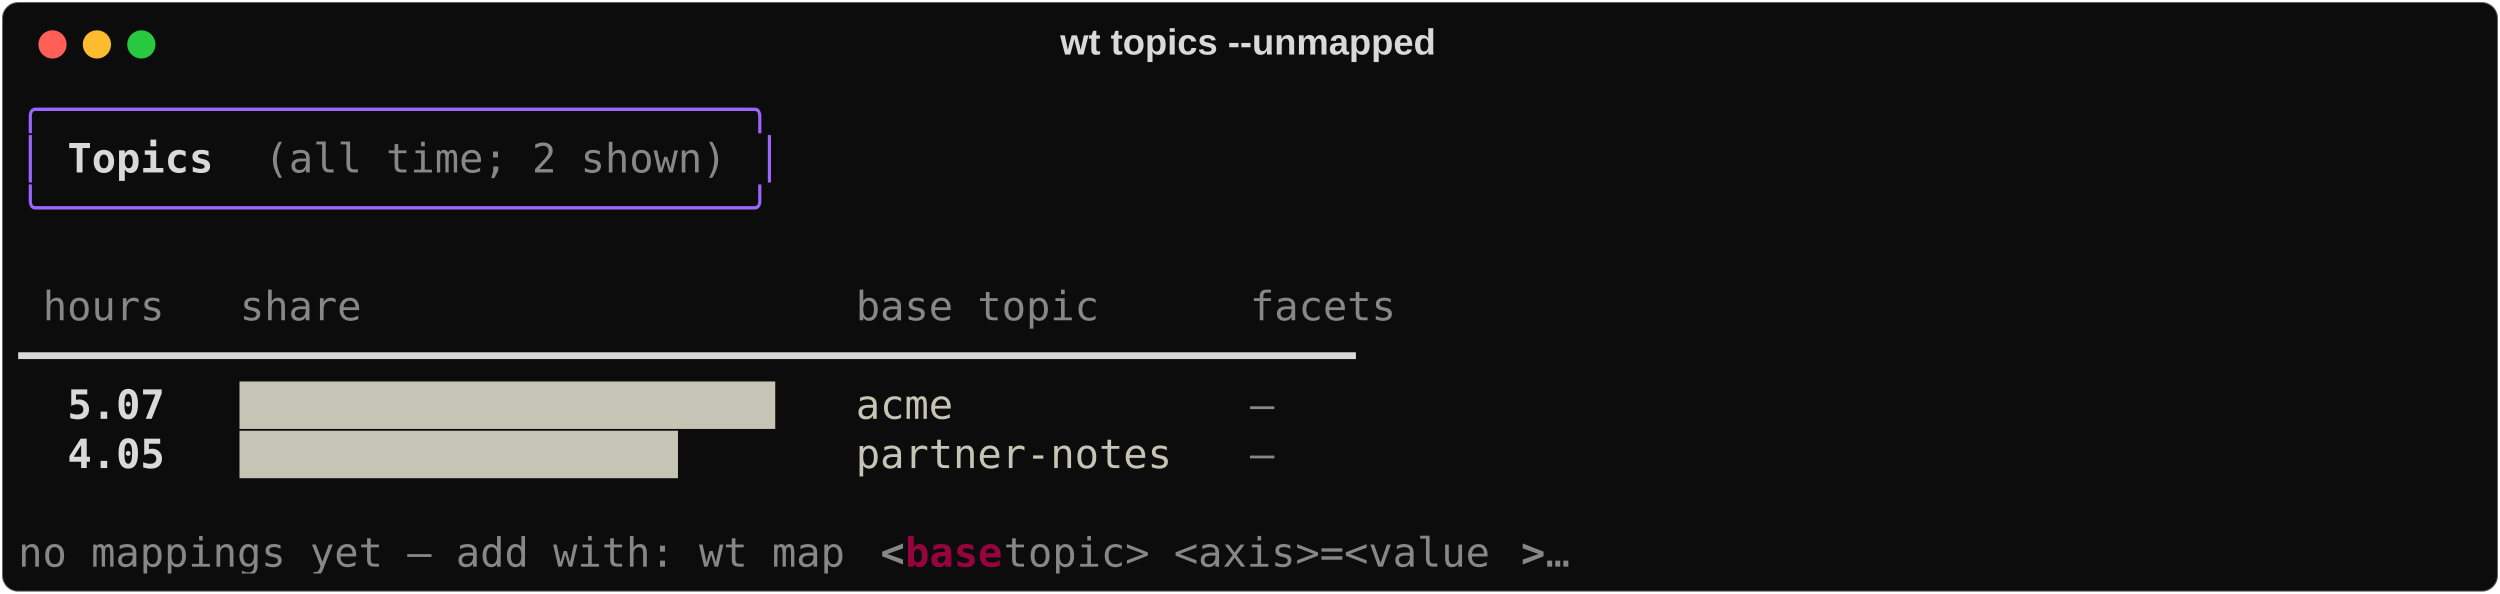
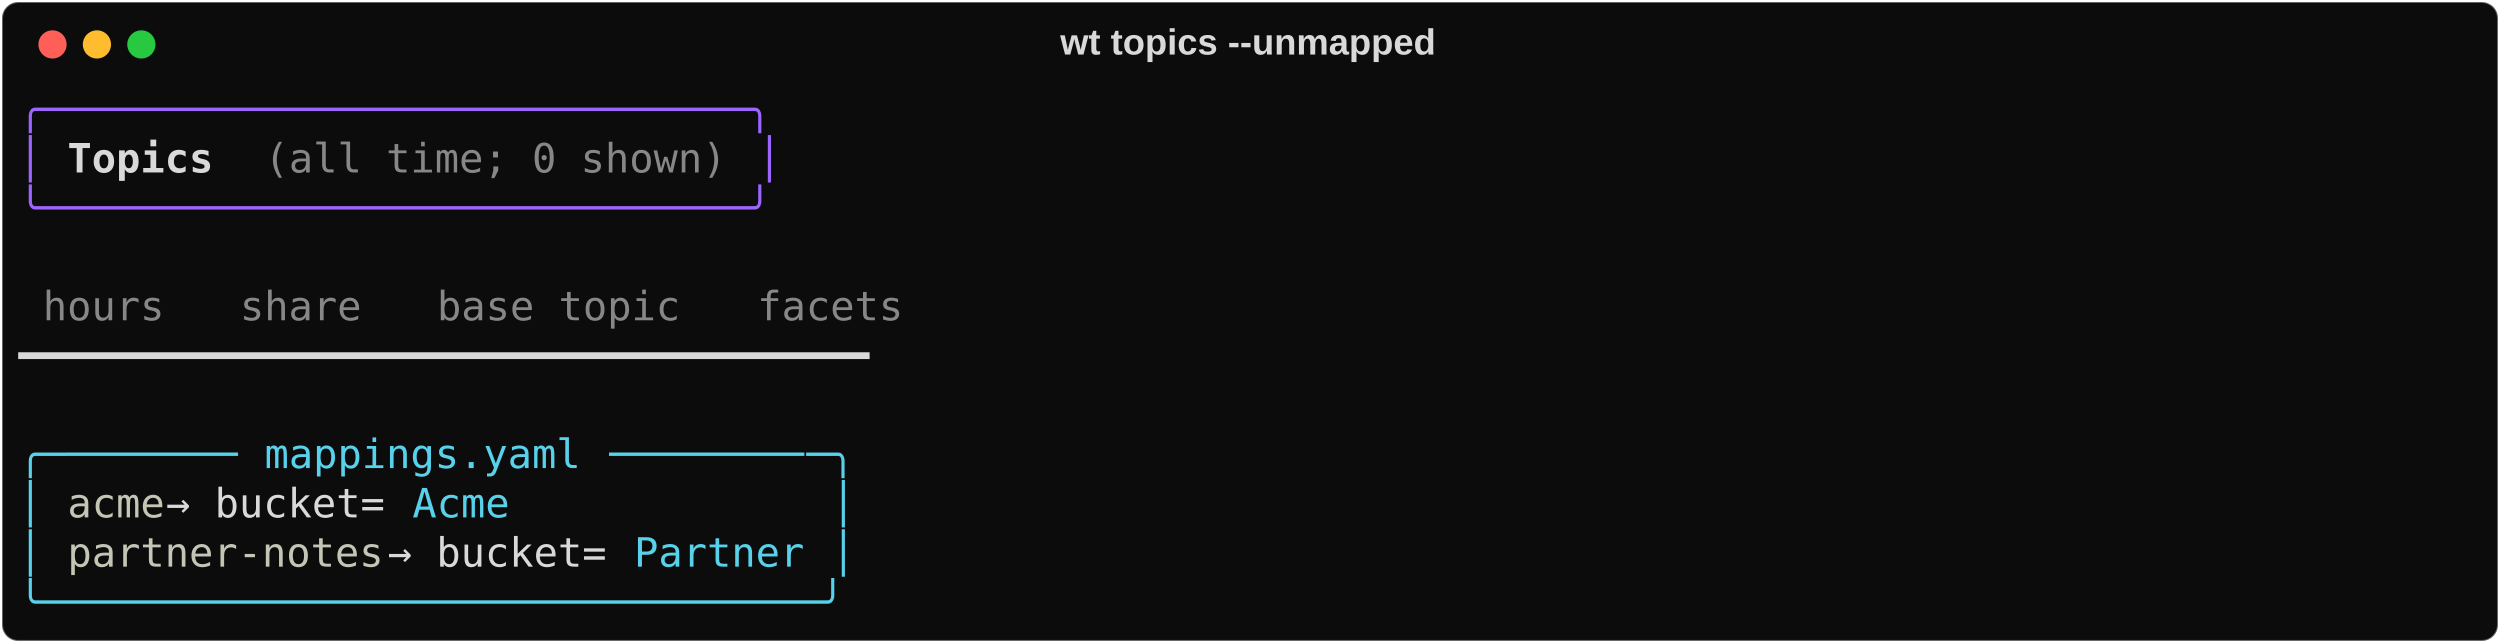
- <svg xmlns="http://www.w3.org/2000/svg" class="rich-terminal" viewBox="0 0 1238 294.0">
+ <svg xmlns="http://www.w3.org/2000/svg" class="rich-terminal" viewBox="0 0 1238 318.4">
  <style>

    @font-face {
        font-family: "Fira Code";
        src: local("FiraCode-Regular"),
                url("https://cdnjs.cloudflare.com/ajax/libs/firacode/6.2.0/woff2/FiraCode-Regular.woff2") format("woff2"),
                url("https://cdnjs.cloudflare.com/ajax/libs/firacode/6.2.0/woff/FiraCode-Regular.woff") format("woff");
        font-style: normal;
        font-weight: 400;
    }
    @font-face {
        font-family: "Fira Code";
        src: local("FiraCode-Bold"),
                url("https://cdnjs.cloudflare.com/ajax/libs/firacode/6.2.0/woff2/FiraCode-Bold.woff2") format("woff2"),
                url("https://cdnjs.cloudflare.com/ajax/libs/firacode/6.2.0/woff/FiraCode-Bold.woff") format("woff");
        font-style: bold;
        font-weight: 700;
    }

-     .terminal-647191824-matrix {
+     .terminal-4185277595-matrix {
        font-family: Fira Code, monospace;
        font-size: 20px;
        line-height: 24.4px;
        font-variant-east-asian: full-width;
    }

-     .terminal-647191824-title {
+     .terminal-4185277595-title {
        font-size: 18px;
        font-weight: bold;
        font-family: arial;
    }

-     .terminal-647191824-r1 { fill: #9d65ff }
- .terminal-647191824-r2 { fill: #d9d9d9 }
- .terminal-647191824-r3 { fill: #d9d9d9;font-weight: bold }
- .terminal-647191824-r4 { fill: #878787 }
- .terminal-647191824-r5 { fill: #c4c5b5 }
- .terminal-647191824-r6 { fill: #878787;font-weight: bold }
- .terminal-647191824-r7 { fill: #97043d;font-weight: bold }
+     .terminal-4185277595-r1 { fill: #9d65ff }
+ .terminal-4185277595-r2 { fill: #d9d9d9 }
+ .terminal-4185277595-r3 { fill: #d9d9d9;font-weight: bold }
+ .terminal-4185277595-r4 { fill: #878787 }
+ .terminal-4185277595-r5 { fill: #58d1eb }
+ .terminal-4185277595-r6 { fill: #c4c5b5 }
    </style>
  <defs>
-     <clipPath id="terminal-647191824-clip-terminal">
-       <rect x="0" y="0" width="1219.0" height="243.0" />
+     <clipPath id="terminal-4185277595-clip-terminal">
+       <rect x="0" y="0" width="1219.0" height="267.4" />
    </clipPath>
-     <clipPath id="terminal-647191824-line-0">
+     <clipPath id="terminal-4185277595-line-0">
      <rect x="0" y="1.5" width="1220" height="24.65" />
    </clipPath>
-     <clipPath id="terminal-647191824-line-1">
+     <clipPath id="terminal-4185277595-line-1">
      <rect x="0" y="25.9" width="1220" height="24.65" />
    </clipPath>
-     <clipPath id="terminal-647191824-line-2">
+     <clipPath id="terminal-4185277595-line-2">
      <rect x="0" y="50.3" width="1220" height="24.65" />
    </clipPath>
-     <clipPath id="terminal-647191824-line-3">
+     <clipPath id="terminal-4185277595-line-3">
      <rect x="0" y="74.7" width="1220" height="24.65" />
    </clipPath>
-     <clipPath id="terminal-647191824-line-4">
+     <clipPath id="terminal-4185277595-line-4">
      <rect x="0" y="99.1" width="1220" height="24.65" />
    </clipPath>
-     <clipPath id="terminal-647191824-line-5">
+     <clipPath id="terminal-4185277595-line-5">
      <rect x="0" y="123.5" width="1220" height="24.65" />
    </clipPath>
-     <clipPath id="terminal-647191824-line-6">
+     <clipPath id="terminal-4185277595-line-6">
      <rect x="0" y="147.9" width="1220" height="24.65" />
    </clipPath>
-     <clipPath id="terminal-647191824-line-7">
+     <clipPath id="terminal-4185277595-line-7">
      <rect x="0" y="172.3" width="1220" height="24.65" />
    </clipPath>
-     <clipPath id="terminal-647191824-line-8">
+     <clipPath id="terminal-4185277595-line-8">
      <rect x="0" y="196.7" width="1220" height="24.65" />
    </clipPath>
+     <clipPath id="terminal-4185277595-line-9">
+       <rect x="0" y="221.1" width="1220" height="24.65" />
+     </clipPath>
  </defs>
-   <rect fill="#0c0c0c" stroke="rgba(255,255,255,0.35)" stroke-width="1" x="1" y="1" width="1236" height="292" rx="8" />
-   <text class="terminal-647191824-title" fill="#d9d9d9" text-anchor="middle" x="618" y="27">wt topics --unmapped</text>
+   <rect fill="#0c0c0c" stroke="rgba(255,255,255,0.35)" stroke-width="1" x="1" y="1" width="1236" height="316.4" rx="8" />
+   <text class="terminal-4185277595-title" fill="#d9d9d9" text-anchor="middle" x="618" y="27">wt topics --unmapped</text>
  <g transform="translate(26,22)">
    <circle cx="0" cy="0" r="7" fill="#ff5f57" />
    <circle cx="22" cy="0" r="7" fill="#febc2e" />
    <circle cx="44" cy="0" r="7" fill="#28c840" />
  </g>
-   <g transform="translate(9, 41)" clip-path="url(#terminal-647191824-clip-terminal)">
-     <g class="terminal-647191824-matrix">
-       <text class="terminal-647191824-r1" x="0" y="20" textLength="378.2" clip-path="url(#terminal-647191824-line-0)">╭─────────────────────────────╮</text>
-       <text class="terminal-647191824-r2" x="1220" y="20" textLength="12.2" clip-path="url(#terminal-647191824-line-0)">
+   <g transform="translate(9, 41)" clip-path="url(#terminal-4185277595-clip-terminal)">
+     <g class="terminal-4185277595-matrix">
+       <text class="terminal-4185277595-r1" x="0" y="20" textLength="378.2" clip-path="url(#terminal-4185277595-line-0)">╭─────────────────────────────╮</text>
+       <text class="terminal-4185277595-r2" x="1220" y="20" textLength="12.2" clip-path="url(#terminal-4185277595-line-0)">
</text>
-       <text class="terminal-647191824-r1" x="0" y="44.4" textLength="12.2" clip-path="url(#terminal-647191824-line-1)">│</text>
-       <text class="terminal-647191824-r3" x="24.4" y="44.4" textLength="73.2" clip-path="url(#terminal-647191824-line-1)">Topics</text>
-       <text class="terminal-647191824-r4" x="122" y="44.4" textLength="231.8" clip-path="url(#terminal-647191824-line-1)">(all time; 2 shown)</text>
-       <text class="terminal-647191824-r1" x="366" y="44.4" textLength="12.2" clip-path="url(#terminal-647191824-line-1)">│</text>
-       <text class="terminal-647191824-r2" x="1220" y="44.4" textLength="12.2" clip-path="url(#terminal-647191824-line-1)">
+       <text class="terminal-4185277595-r1" x="0" y="44.4" textLength="12.2" clip-path="url(#terminal-4185277595-line-1)">│</text>
+       <text class="terminal-4185277595-r3" x="24.4" y="44.4" textLength="73.2" clip-path="url(#terminal-4185277595-line-1)">Topics</text>
+       <text class="terminal-4185277595-r4" x="122" y="44.4" textLength="231.8" clip-path="url(#terminal-4185277595-line-1)">(all time; 0 shown)</text>
+       <text class="terminal-4185277595-r1" x="366" y="44.4" textLength="12.2" clip-path="url(#terminal-4185277595-line-1)">│</text>
+       <text class="terminal-4185277595-r2" x="1220" y="44.4" textLength="12.2" clip-path="url(#terminal-4185277595-line-1)">
</text>
-       <text class="terminal-647191824-r1" x="0" y="68.8" textLength="378.2" clip-path="url(#terminal-647191824-line-2)">╰─────────────────────────────╯</text>
-       <text class="terminal-647191824-r2" x="1220" y="68.8" textLength="12.2" clip-path="url(#terminal-647191824-line-2)">
+       <text class="terminal-4185277595-r1" x="0" y="68.8" textLength="378.2" clip-path="url(#terminal-4185277595-line-2)">╰─────────────────────────────╯</text>
+       <text class="terminal-4185277595-r2" x="1220" y="68.8" textLength="12.2" clip-path="url(#terminal-4185277595-line-2)">
</text>
-       <text class="terminal-647191824-r2" x="1220" y="93.2" textLength="12.2" clip-path="url(#terminal-647191824-line-3)">
+       <text class="terminal-4185277595-r2" x="1220" y="93.2" textLength="12.2" clip-path="url(#terminal-4185277595-line-3)">
</text>
-       <text class="terminal-647191824-r4" x="12.2" y="117.6" textLength="61" clip-path="url(#terminal-647191824-line-4)">hours</text>
-       <text class="terminal-647191824-r4" x="109.8" y="117.6" textLength="268.4" clip-path="url(#terminal-647191824-line-4)">share                 </text>
-       <text class="terminal-647191824-r4" x="414.8" y="117.6" textLength="158.6" clip-path="url(#terminal-647191824-line-4)">base topic   </text>
-       <text class="terminal-647191824-r4" x="610" y="117.6" textLength="73.2" clip-path="url(#terminal-647191824-line-4)">facets</text>
-       <text class="terminal-647191824-r2" x="1220" y="117.6" textLength="12.2" clip-path="url(#terminal-647191824-line-4)">
+       <text class="terminal-4185277595-r4" x="12.2" y="117.6" textLength="61" clip-path="url(#terminal-4185277595-line-4)">hours</text>
+       <text class="terminal-4185277595-r4" x="109.8" y="117.6" textLength="61" clip-path="url(#terminal-4185277595-line-4)">share</text>
+       <text class="terminal-4185277595-r4" x="207.4" y="117.6" textLength="122" clip-path="url(#terminal-4185277595-line-4)">base topic</text>
+       <text class="terminal-4185277595-r4" x="366" y="117.6" textLength="73.2" clip-path="url(#terminal-4185277595-line-4)">facets</text>
+       <text class="terminal-4185277595-r2" x="1220" y="117.6" textLength="12.2" clip-path="url(#terminal-4185277595-line-4)">
</text>
-       <text class="terminal-647191824-r2" x="0" y="142" textLength="695.4" clip-path="url(#terminal-647191824-line-5)"> ━━━━━━━━━━━━━━━━━━━━━━━━━━━━━━━━━━━━━━━━━━━━━━━━━━━━━━━ </text>
-       <text class="terminal-647191824-r2" x="1220" y="142" textLength="12.2" clip-path="url(#terminal-647191824-line-5)">
+       <text class="terminal-4185277595-r2" x="0" y="142" textLength="451.4" clip-path="url(#terminal-4185277595-line-5)"> ━━━━━━━━━━━━━━━━━━━━━━━━━━━━━━━━━━━ </text>
+       <text class="terminal-4185277595-r2" x="1220" y="142" textLength="12.2" clip-path="url(#terminal-4185277595-line-5)">
</text>
-       <text class="terminal-647191824-r3" x="24.4" y="166.4" textLength="48.8" clip-path="url(#terminal-647191824-line-6)">5.07</text>
-       <text class="terminal-647191824-r5" x="109.8" y="166.4" textLength="268.4" clip-path="url(#terminal-647191824-line-6)">██████████████████████</text>
-       <text class="terminal-647191824-r5" x="414.8" y="166.4" textLength="48.8" clip-path="url(#terminal-647191824-line-6)">acme</text>
-       <text class="terminal-647191824-r4" x="610" y="166.4" textLength="12.2" clip-path="url(#terminal-647191824-line-6)">—</text>
-       <text class="terminal-647191824-r2" x="1220" y="166.4" textLength="12.2" clip-path="url(#terminal-647191824-line-6)">
+       <text class="terminal-4185277595-r2" x="1220" y="166.4" textLength="12.2" clip-path="url(#terminal-4185277595-line-6)">
</text>
-       <text class="terminal-647191824-r3" x="24.4" y="190.8" textLength="48.8" clip-path="url(#terminal-647191824-line-7)">4.05</text>
-       <text class="terminal-647191824-r5" x="109.8" y="190.8" textLength="219.6" clip-path="url(#terminal-647191824-line-7)">██████████████████</text>
-       <text class="terminal-647191824-r5" x="414.8" y="190.8" textLength="158.6" clip-path="url(#terminal-647191824-line-7)">partner-notes</text>
-       <text class="terminal-647191824-r4" x="610" y="190.8" textLength="12.2" clip-path="url(#terminal-647191824-line-7)">—</text>
-       <text class="terminal-647191824-r2" x="1220" y="190.8" textLength="12.2" clip-path="url(#terminal-647191824-line-7)">
+       <text class="terminal-4185277595-r5" x="0" y="190.8" textLength="24.4" clip-path="url(#terminal-4185277595-line-7)">╭─</text>
+       <text class="terminal-4185277595-r5" x="24.4" y="190.8" textLength="85.4" clip-path="url(#terminal-4185277595-line-7)">───────</text>
+       <text class="terminal-4185277595-r5" x="122" y="190.8" textLength="158.6" clip-path="url(#terminal-4185277595-line-7)">mappings.yaml</text>
+       <text class="terminal-4185277595-r5" x="292.8" y="190.8" textLength="97.6" clip-path="url(#terminal-4185277595-line-7)">────────</text>
+       <text class="terminal-4185277595-r5" x="390.4" y="190.8" textLength="24.4" clip-path="url(#terminal-4185277595-line-7)">─╮</text>
+       <text class="terminal-4185277595-r2" x="1220" y="190.8" textLength="12.2" clip-path="url(#terminal-4185277595-line-7)">
</text>
-       <text class="terminal-647191824-r2" x="1220" y="215.2" textLength="12.2" clip-path="url(#terminal-647191824-line-8)">
+       <text class="terminal-4185277595-r5" x="0" y="215.2" textLength="12.2" clip-path="url(#terminal-4185277595-line-8)">│</text>
+       <text class="terminal-4185277595-r6" x="24.4" y="215.2" textLength="48.8" clip-path="url(#terminal-4185277595-line-8)">acme</text>
+       <text class="terminal-4185277595-r2" x="73.2" y="215.2" textLength="122" clip-path="url(#terminal-4185277595-line-8)"> → bucket=</text>
+       <text class="terminal-4185277595-r5" x="195.2" y="215.2" textLength="48.8" clip-path="url(#terminal-4185277595-line-8)">Acme</text>
+       <text class="terminal-4185277595-r5" x="402.6" y="215.2" textLength="12.2" clip-path="url(#terminal-4185277595-line-8)">│</text>
+       <text class="terminal-4185277595-r2" x="1220" y="215.2" textLength="12.2" clip-path="url(#terminal-4185277595-line-8)">
</text>
-       <text class="terminal-647191824-r4" x="0" y="239.6" textLength="427" clip-path="url(#terminal-647191824-line-9)">no mappings yet — add with: wt map </text>
-       <text class="terminal-647191824-r6" x="427" y="239.6" textLength="12.2" clip-path="url(#terminal-647191824-line-9)">&lt;</text>
-       <text class="terminal-647191824-r7" x="439.2" y="239.6" textLength="48.8" clip-path="url(#terminal-647191824-line-9)">base</text>
-       <text class="terminal-647191824-r4" x="488" y="239.6" textLength="256.2" clip-path="url(#terminal-647191824-line-9)"> topic&gt; &lt;axis&gt;=&lt;value</text>
-       <text class="terminal-647191824-r6" x="744.2" y="239.6" textLength="12.2" clip-path="url(#terminal-647191824-line-9)">&gt;</text>
-       <text class="terminal-647191824-r4" x="756.4" y="239.6" textLength="24.4" clip-path="url(#terminal-647191824-line-9)"> …</text>
-       <text class="terminal-647191824-r2" x="1220" y="239.6" textLength="12.2" clip-path="url(#terminal-647191824-line-9)">
+       <text class="terminal-4185277595-r5" x="0" y="239.6" textLength="12.2" clip-path="url(#terminal-4185277595-line-9)">│</text>
+       <text class="terminal-4185277595-r6" x="24.4" y="239.6" textLength="158.6" clip-path="url(#terminal-4185277595-line-9)">partner-notes</text>
+       <text class="terminal-4185277595-r2" x="183" y="239.6" textLength="122" clip-path="url(#terminal-4185277595-line-9)"> → bucket=</text>
+       <text class="terminal-4185277595-r5" x="305" y="239.6" textLength="85.4" clip-path="url(#terminal-4185277595-line-9)">Partner</text>
+       <text class="terminal-4185277595-r5" x="402.6" y="239.6" textLength="12.2" clip-path="url(#terminal-4185277595-line-9)">│</text>
+       <text class="terminal-4185277595-r2" x="1220" y="239.6" textLength="12.2" clip-path="url(#terminal-4185277595-line-9)">
+ </text>
+       <text class="terminal-4185277595-r5" x="0" y="264" textLength="414.8" clip-path="url(#terminal-4185277595-line-10)">╰────────────────────────────────╯</text>
+       <text class="terminal-4185277595-r2" x="1220" y="264" textLength="12.2" clip-path="url(#terminal-4185277595-line-10)">
</text>
    </g>
  </g>
</svg>
